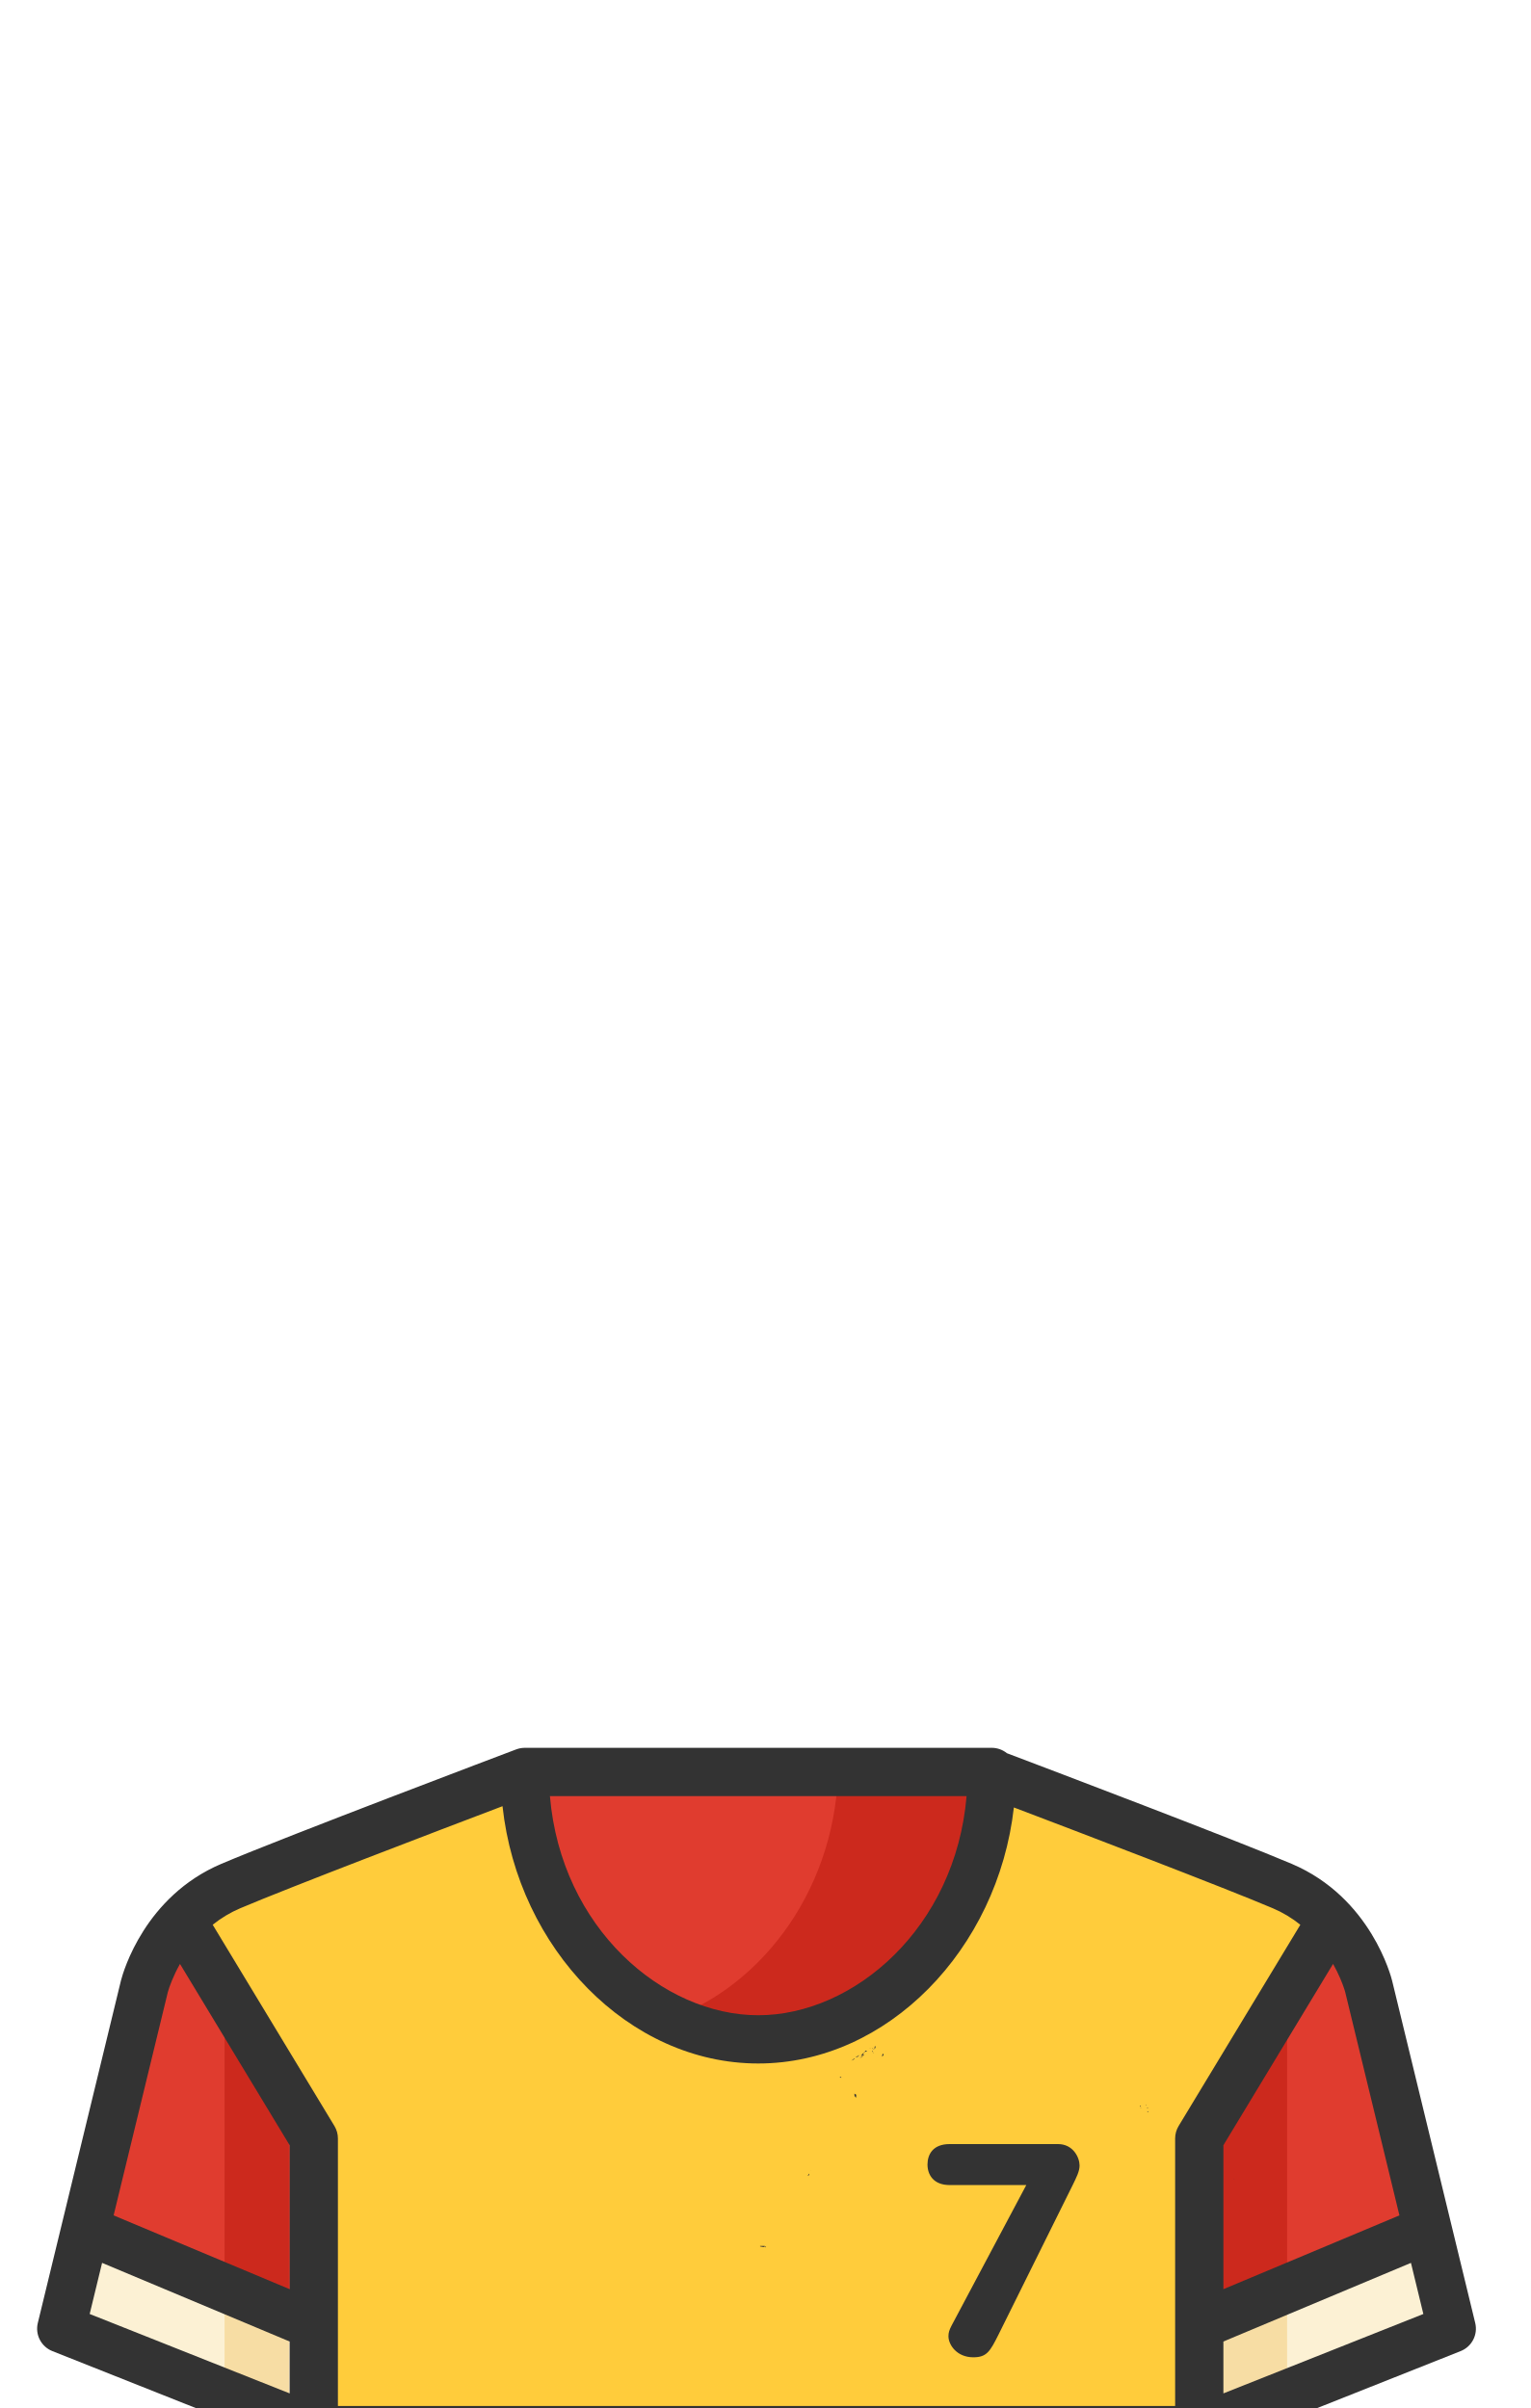
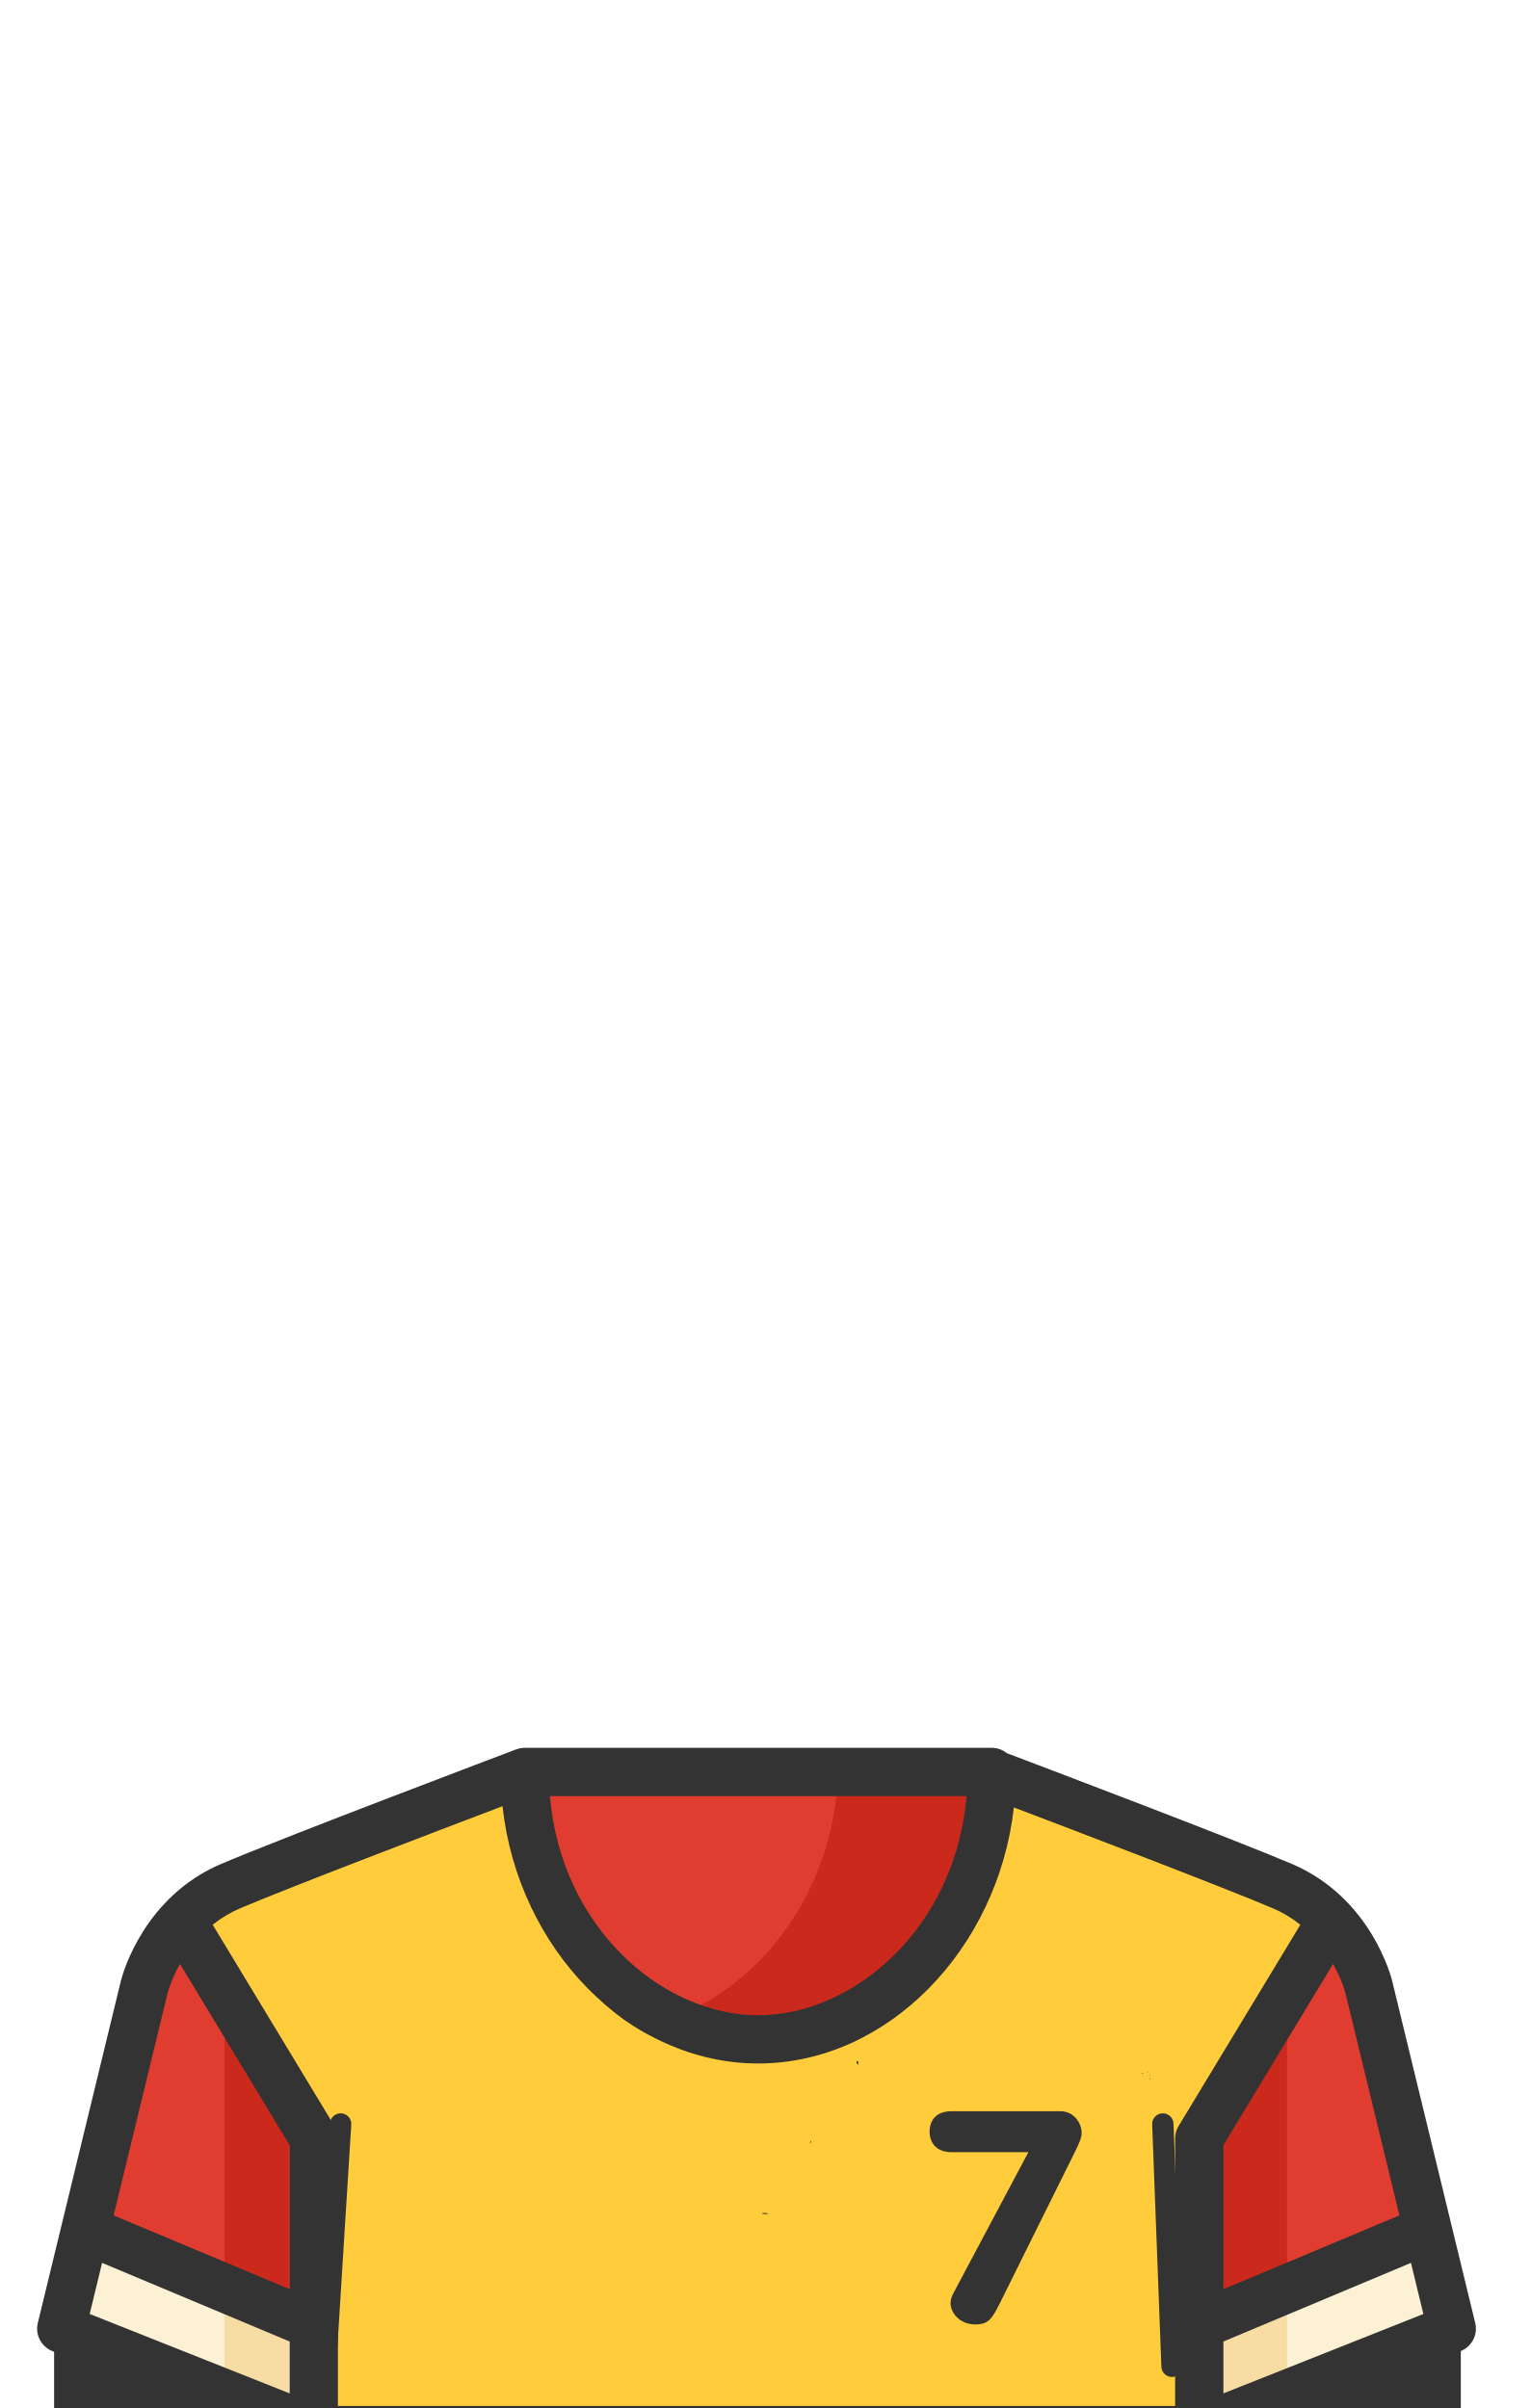
<svg xmlns="http://www.w3.org/2000/svg" width="899" height="1415">
-   <path d="M200.1 1248.1l-8.9 142.4m491.9-142.4l5.4 142.4M553.2 1070.2c0 1.2.1 22.1.1 23.4 0 60.6-51.3 109.8-114.6 109.8s-114.6-49.1-114.6-109.8v-23.4" fill="none" stroke="#333" stroke-width="12.523" stroke-linecap="round" />
-   <path d="M645.24 1343.068c-3.573-63.803-37.142-112.78-37.504-113.296a2.66 2.66 0 0 0-2.187-1.141c-.869 0-1.685.426-2.186 1.141-.374.538-37.814 54.986-37.814 124.192a2.66 2.66 0 0 0 2.053 2.592 2.66 2.66 0 0 0 2.998-1.397c6.293-12.587 32.064-41.195 50.95-41.195 12.613 0 18.554 12.474 18.665 39.232v.773a2.668 2.668 0 0 0 5.334 0c0-2.624 0-6.502-.31-10.901zm0 0" fill="#ffc107" />
-   <path d="M642.882 1356.63a2.668 2.668 0 0 1-2.667-2.666c0-57.626-26.74-104.987-34.666-117.754-7.936 12.752-34.667 60-34.667 117.754a2.667 2.667 0 0 1-5.333 0c0-69.206 37.435-123.654 37.814-124.192a2.665 2.665 0 0 1 2.186-1.141c.874 0 1.686.426 2.187 1.146.379.539 37.813 55.152 37.813 124.187a2.668 2.668 0 0 1-2.667 2.667zm0 0" />
-   <path d="M568.215 1356.63a2.672 2.672 0 0 1-2.384-3.861c6.406-12.81 33.862-44.139 55.718-44.139 24 0 24 34.118 24 45.334a2.668 2.668 0 0 1-5.334 0c0-27.29-5.93-40-18.666-40-18.885 0-44.656 28.608-50.949 41.195a2.677 2.677 0 0 1-2.385 1.471zm32-58.666a2.672 2.672 0 0 1-2.384-3.861l5.051-10.107v-20.699a2.667 2.667 0 0 1 5.333 0v21.333c0 .412-.095.822-.282 1.195l-5.333 10.667a2.677 2.677 0 0 1-2.385 1.472zm0 0" />
-   <path d="M610.882 1297.964a2.664 2.664 0 0 1-2.223-1.19l-4.763-7.14-9.664-2.417a2.664 2.664 0 0 1-1.937-3.232 2.658 2.658 0 0 1 3.233-1.941l10.021 2.502 10.022-2.507c1.424-.342 2.874.511 3.231 1.941a2.664 2.664 0 0 1-1.941 3.232l-6.997 1.75 3.232 4.847a2.666 2.666 0 0 1-.742 3.696c-.447.315-.96.459-1.472.459zm0 0" />
  <path d="M207.084 1915.332c-2.703.552-5.41 1.085-8.13 1.57h6.788c.454-.527.882-1.04 1.342-1.57z" fill="#fcf1d4" />
-   <path d="M308.273 1041.234s-134.652 50.877-172.712 67.053c-40.636 17.273-50.772 59.07-50.772 59.07l-48.793 201.018 148.33 58.924v8.023h42.18c.188-.17.345-.324.537-.496 1.978-1.766 4.155-1.253 6.258.496h8.084c.002-.017 3.64-.017 5.304 0 3.92.013 7.839 0 11.758 0h9.444c.012.317.104 2.976.134 3.752.067-.01.12 0 .149.031h-.149l.018.46c.047 0 .094-.01.14-.01-.01.176-.022.353-.038.534.032-.023.075-.042.11-.063l-.038-.48h-.033l.015-.225-.015-.218a660.972 660.972 0 0 1-.272-3.784h.924c.08 0 .242-.08.24 0-.037 1.527-.069 2.534-.103 3.815.263.022.516.058.755.107-.007.078-.011.158-.017.237.206-.01.411-.02.617-.027-.066.014-.132.028-.197.045.103-.015.243-.027.353-.041-.007 0-.014 0-.021-.01.057 0 .114 0 .172-.01.144-.018.305-.035.45-.053l.007-.041a5.318 5.318 0 0 0-.668.09c.01 0 .02.01.03.012h-.087c.02 0 .038-.01.057-.012a5.267 5.267 0 0 0-.695-.196c.005-.058.006-.12.011-.178.014.06.625.071 1.377.072.155-1.27.296-2.498.465-3.81h3.688c6.435-.046 7.155.325 9.138 3.783 1.775-.014 3.554-.017 5.035-.014h10.789c2.793-.984 4.921-1.621 6.461-1.898 2.604-2.383 5.429-3.75 8.663-3.018 2.126-1.343 4.9-1.918 6.753-.756.128.08.244.177.37.26.806-.457 9.345-2.826 12.466-2.965.964-.043 1.915.077 2.86.266a11.38 11.38 0 0 1 2.773-.07c.047 0 .092.014.139.019a16.834 16.834 0 0 0 1.722-.97c3.517 1.844 6.853 4.109 10.432 5.81a11.112 11.112 0 0 1-.111-1.535c.434.307.86.613 1.293.923-.2.282-.387.585-.572.893.825.374 1.658.726 2.517 1.021.09.031.146.043.21.06l-.009-.333c-.392-.369-1.223-.981-2.146-1.642a10 10 0 0 1 2.035-2.158c-.019-.456-.03-.89-.053-1.358a4.61 4.61 0 0 0-1.234-.174c2.043-.04 4.651.058 4.652.086 0 .027.003.055.004.082.112-.01.224-.022.338-.024 3.073-.028 6.147-.07 9.22-.035H618.425c1.62.862 7.384-1.312 8.564 0 1.404 1.56 2.694 3.06 3.92 4.52a3.24 3.24 0 0 1 .834-.33l-.322.033c-.15.015.591-.11.445-.076-.048.01-.077.03-.123.043 2.111-.213 4.222-.443 6.332-.664 2.001.07 4.563.066 6.781.467 1.604-.31 3.796-.462 7.543-.717 1.065-.072 6.755.432 7.467.58 2.634-.116 5.271-.12 7.908-.098.005-.01.01-.013.016-.02.521-.64 1.526-.183 2.436.039h.119c.104.05.252.075.418.09.025 0 .051.01.076.01h.074c.311-.011.844-.281.914-.053 1.375-.145 3.077-.525 3.07-.064v.037c-.228-.02-.45-.046-.695-.047-.925 0-1.698.14-2.353.396l.045 1.697c.691-.467 1.442-.74 2.886-.85.031-.03.067-.052.098-.081.007-.36.014-.699.02-1.113.469.04.895.125 1.296.24.802-.37 1.75-.556 2.87-.531.45-.063.862-.083 1.251-.07 1.394-1.584 2.835-3.218 2.989-3.09.005 0 .009.012.013.014.403-.41.942-.959.95-.952 1.307 1.175 2.509 2.23 3.718 3.297 6.876-2.432 12.297-3.813 16.516-4.363v-2.613l148.33-58.926-48.793-201.016s-10.134-41.797-50.77-59.07c-38.06-16.175-172.714-67.053-172.714-67.053h-136.14zm45.207 394.817c-.203-.092-.407-.184-.609-.28.045.334.104.683.174 1.045.14-.264.286-.517.435-.765zm-83.77 3.43c-.25.01-.5.023-.75.036l-.005.243c.227-.065.465-.127.75-.178l.006-.102zm84.524-8.012h.34c-1.294.111-1.804 1.137-1.814 2.76a68.384 68.384 0 0 1-1.899-1.374c-1.355-1.041-3.39.025-4.746-.869-.61-.402 4.336-.102 2.504-.207 1.872-.103 3.742-.244 5.615-.31zm-30.681 2.129c-.557.11-.826.141-.985.146.114.076.225.156.336.234.229-.127.456-.255.649-.38zm370.42.394c-1.238-.043-2.574.15-3.938.488 2.332-.218 4.662-.067 6.963.86h.94c-1.086-.89-2.45-1.295-3.965-1.348zm-426.096.897c.003-.01.014.13.035.431h-.021c-.011-.273-.017-.425-.014-.431zm411.377 1.185c-.221 0-.436 0-.649.012-.142.217-.164.27-.275.444.216 0 .384 0 .617.01.096-.107.174-.19.276-.303l.03-.162zm.03 0l-.016.113.101-.113h-.086zm-.684.012c-.095 0-.174.024-.266.031-.149.097-.304.189-.436.303.043.032.08.07.122.105h.054c.292-.245.219-.181.526-.44zm-.873.1c-.058.01-.124.01-.18.022.054.034.115.063.168.1l-.022.213h.11c.03-.033.059-.069.093-.1-.056-.043-.122-.074-.181-.115l.011-.12zm-408.026 3.45c-.256.09-.505.206-.752.337l-.05 1.862c.224-.418.468-.807.751-1.139.01-.362.027-.714.051-1.06zm-1.418.742c-.057.038-.116.07-.174.109-.007.064-.02.134-.027.2.028.742.064 1.847.102 2.859.089-.279.185-.548.289-.805-.063-.787-.138-1.681-.19-2.363zm65.694.289c-.716.01-1.438.04-2.166.107 1.2 1.02 1.959 1.864.968 1.549-.505-.16-1-.345-1.492-.54.179.559.287 1.197.344 1.89.6.84 1.203 1.678 1.808 2.51.208-1.846.393-3.686.538-5.516zm-2.166.107c-.04-.034-.089-.069-.13-.103l-.14.125c.09-.01.18-.013.27-.022zm-.27.022c-.216.022-.435.056-.652.082.062.11.126.219.18.338.158-.142.316-.282.472-.42zm-9.717 1.566c-.385.054-.766.094-1.148.137l.133.272.869-.1c.056-.098.111-.196.168-.293-.007-.01-.015-.011-.022-.018zm-53.59 2.575l.014.37.113.155-.127-.525zm-72.636 1.027c-.446-.056-.246.173 1.172.916 1.89.99 3.981 1.677 6.097 2.324-.47-.424-.707-.638-1.295-1.174 2.506.84-4.638-1.898-5.974-2.066zm72.68.197l.038 1.086.424.33.012-.422c-.066-.3-.13-.61-.193-.875l-.282-.119zm68.1.301c-.204-.015-.382 0-.567.012.26.053.509.103.765.166.205-.015.409-.038.613-.053a7.857 7.857 0 0 0-.81-.121zm-67.206.09l.068.096.026-.055-.094-.04zm-27.717 15.338c.005.012.01.021.014.033.003 0 .006-.01.01-.012-.008-.01-.016-.014-.024-.022zm96.385 6.283l-.06.03c.029 0 .056-.014.085-.019-.008 0-.017-.012-.025-.014zm364.889 4.76c-.037.64-.109 1.31-.18 1.982l.764.9c.401-.056.78-.116 1.187-.173v-2.71zm-99.307 5.361c-.075.078-.13.142-.207.221.19.303.424.619.685.943.135-.06.195-.09.323-.148-.25-.333-.52-.672-.801-1.016zm-419.096 14.801v1.47c.13.477.316 1.068.58 1.712.173.109.352.239.53.36-1.26-3.319-1.212-3.25.12.081.423.29.852.604 1.29.943-.868-1.51-1.77-3.006-2.52-4.566zm1.11 3.543c.232.612.467 1.236.841 2.217.154.255.26.44.43.717-.389-.968-.82-2.025-1.15-2.852l-.121-.082zm8.166 3.678c-.849.364-1.622.753-2.305 1.172.844.769 1.64 1.495 2.299 2.072.423-.31.847-.62 1.267-.936a29.711 29.711 0 0 0-1.261-2.308zm-9.276 1.65v4.965a69.05 69.05 0 0 1 3.22-2.816c-1.711-.956-2.697-1.238-3.22-2.149zm3.22 2.149l.14.08.257-.407-.396.326zm.14.08c-.508.806-1.015 1.637-1.524 2.5.7-.717 1.395-1.435 2.08-2.163-.186-.112-.385-.24-.556-.337zm-1.524 2.5a95.604 95.604 0 0 0-1.836 1.933v.5c.203-.087.36-.144.596-.252.406-.737.816-1.462 1.24-2.181zm3.164-3.67c-.042.045-.088.089-.129.134.114.088.165.06.13-.134zm-.793 1.066c-.046.085-.082.172-.12.258l.155-.17-.035-.088zm-.22.484c-.273.722-.303 1.492-.05 2.307.317-.385.63-.774.95-1.156l-.336-.809c-.205-.134-.374-.226-.564-.342zm1.771 1.2c-.004.077-.009.154-.012.232.059-.038.116-.079.174-.117-.057-.043-.106-.073-.162-.115zm-.814.084c-.157.3-.304.61-.454.916.223-.135.448-.264.668-.403l-.214-.513zm.793 1.437c0 .031 0 .064.002.096.033-.01.066-.013.1-.019.013-.046-.018-.072-.102-.076zm-.184.027c-.31.032-.8.168-1.33.357l.008.027c.447-.113.904-.202 1.361-.292a6.58 6.58 0 0 1-.039-.092zm13.685 3.87c-.28.084-.563.172-.845.257.243.023.477.043.722.064.043-.107.082-.215.123-.322zm.301.277l-.33.053.418.039-.088-.092zm-.433.07c-.879.133-1.689.264-2.244.378-.154.155-.261.228-.235.072l-.56.18.015.06c.228.065 1.108.073 2.75.015.095-.233.181-.47.274-.705zm-3.703 5.734c.015-.095-.2.593-.71 2.129l.24.096c.213-1.172.452-2.117.47-2.225zm38.228 4.543c.057.108.113.22.17.33.135-.087.385-.255.504-.33h-.674zm-32.447 188.158l-.324.12c-.525.183-1.526.25-2.418.292-.087.078-.17.161-.256.238.946-.087 1.899-.388 2.845-.498.04-.043.11-.107.153-.152zm470.232 20.094a644.992 644.992 0 0 0-5.666 3.023c-10.696 5.791-21.18 11.964-31.584 18.272 24.535-13.699 34.068-19.108 37.293-20.963l-.043-.332zm.045.344c-2.338 1.398-5.042 3.148.108.81l-.108-.81zm-42.865 24.35c-3.057 1.871-6.1 3.763-9.15 5.646v.138c3.595-2.27 4.414-2.784 9.15-5.785zM199.084 1909.33a331.45 331.45 0 0 1-8.14 1.572h6.796c.455-.528.884-1.04 1.344-1.572z" fill="#ffcc3b" />
+   <path d="M308.273 1041.234s-134.652 50.877-172.712 67.053c-40.636 17.273-50.772 59.07-50.772 59.07l-48.793 201.018 148.33 58.924v8.023h42.18c.188-.17.345-.324.537-.496 1.978-1.766 4.155-1.253 6.258.496h8.084c.002-.017 3.64-.017 5.304 0 3.92.013 7.839 0 11.758 0h9.444c.012.317.104 2.976.134 3.752.067-.01.12 0 .149.031h-.149l.018.46c.047 0 .094-.01.14-.01-.01.176-.022.353-.038.534.032-.023.075-.042.11-.063l-.038-.48h-.033l.015-.225-.015-.218a660.972 660.972 0 0 1-.272-3.784h.924c.08 0 .242-.08.24 0-.037 1.527-.069 2.534-.103 3.815.263.022.516.058.755.107-.007.078-.011.158-.017.237.206-.01.411-.02.617-.027-.066.014-.132.028-.197.045.103-.015.243-.027.353-.041-.007 0-.014 0-.021-.01.057 0 .114 0 .172-.01.144-.018.305-.035.45-.053l.007-.041a5.318 5.318 0 0 0-.668.09c.01 0 .02.01.03.012h-.087c.02 0 .038-.01.057-.012a5.267 5.267 0 0 0-.695-.196c.005-.058.006-.12.011-.178.014.06.625.071 1.377.072.155-1.27.296-2.498.465-3.81h3.688c6.435-.046 7.155.325 9.138 3.783 1.775-.014 3.554-.017 5.035-.014h10.789c2.793-.984 4.921-1.621 6.461-1.898 2.604-2.383 5.429-3.75 8.663-3.018 2.126-1.343 4.9-1.918 6.753-.756.128.08.244.177.37.26.806-.457 9.345-2.826 12.466-2.965.964-.043 1.915.077 2.86.266a11.38 11.38 0 0 1 2.773-.07c.047 0 .092.014.139.019a16.834 16.834 0 0 0 1.722-.97c3.517 1.844 6.853 4.109 10.432 5.81a11.112 11.112 0 0 1-.111-1.535c.434.307.86.613 1.293.923-.2.282-.387.585-.572.893.825.374 1.658.726 2.517 1.021.09.031.146.043.21.06l-.009-.333c-.392-.369-1.223-.981-2.146-1.642a10 10 0 0 1 2.035-2.158c-.019-.456-.03-.89-.053-1.358a4.61 4.61 0 0 0-1.234-.174c2.043-.04 4.651.058 4.652.086 0 .027.003.055.004.082.112-.01.224-.022.338-.024 3.073-.028 6.147-.07 9.22-.035h249.41c1.62.862 7.384-1.312 8.564 0 1.404 1.56 2.694 3.06 3.92 4.52a3.24 3.24 0 0 1 .834-.33l-.322.033c-.15.015.591-.11.445-.076-.048.01-.077.03-.123.043 2.111-.213 4.222-.443 6.332-.664 2.001.07 4.563.066 6.781.467 1.604-.31 3.796-.462 7.543-.717 1.065-.072 6.755.432 7.467.58 2.634-.116 5.271-.12 7.908-.098.005-.01.01-.013.016-.02.521-.64 1.526-.183 2.436.039h.119c.104.05.252.075.418.09.025 0 .051.01.076.01h.074c.311-.011.844-.281.914-.053 1.375-.145 3.077-.525 3.07-.064v.037c-.228-.02-.45-.046-.695-.047-.925 0-1.698.14-2.353.396l.045 1.697c.691-.467 1.442-.74 2.886-.85.031-.03.067-.052.098-.081.007-.36.014-.699.02-1.113.469.04.895.125 1.296.24.802-.37 1.75-.556 2.87-.531.45-.063.862-.083 1.251-.07 1.394-1.584 2.835-3.218 2.989-3.09.005 0 .009.012.013.014.403-.41.942-.959.95-.952 1.307 1.175 2.509 2.23 3.718 3.297 6.876-2.432 12.297-3.813 16.516-4.363v-2.613l148.33-58.926-48.793-201.016s-10.134-41.797-50.77-59.07c-38.06-16.175-172.714-67.053-172.714-67.053h-136.14zm45.207 394.817c-.203-.092-.407-.184-.609-.28.045.334.104.683.174 1.045.14-.264.286-.517.435-.765zm-83.77 3.43c-.25.01-.5.023-.75.036l-.005.243c.227-.065.465-.127.75-.178l.006-.102zm84.524-8.012h.34c-1.294.111-1.804 1.137-1.814 2.76a68.384 68.384 0 0 1-1.899-1.374c-1.355-1.041-3.39.025-4.746-.869-.61-.402 4.336-.102 2.504-.207 1.872-.103 3.742-.244 5.615-.31zm-30.681 2.129c-.557.11-.826.141-.985.146.114.076.225.156.336.234.229-.127.456-.255.649-.38zm370.42.394c-1.238-.043-2.574.15-3.938.488 2.332-.218 4.662-.067 6.963.86h.94c-1.086-.89-2.45-1.295-3.965-1.348zm-426.096.897c.003-.01.014.13.035.431h-.021a9.127 9.127 0 0 1-.014-.431zm411.377 1.185c-.221 0-.436 0-.649.012-.142.217-.164.27-.275.444.216 0 .384 0 .617.01.096-.107.174-.19.276-.303l.03-.162zm.03 0l-.016.113.101-.113h-.086zm-.684.012c-.095 0-.174.024-.266.031-.149.097-.304.189-.436.303.043.032.08.07.122.105h.054c.292-.245.219-.181.526-.44zm-.873.1c-.058.01-.124.01-.18.022.054.034.115.063.168.1l-.022.213h.11c.03-.033.059-.069.093-.1-.056-.043-.122-.074-.181-.115l.011-.12zm-408.026 3.45c-.256.09-.505.206-.752.337l-.05 1.862c.224-.418.468-.807.751-1.139.01-.362.027-.714.051-1.06zm-1.418.742c-.057.038-.116.07-.174.109-.007.064-.02.134-.027.2.028.742.064 1.847.102 2.859.089-.279.185-.548.289-.805-.063-.787-.138-1.681-.19-2.363zm65.694.289c-.716.01-1.438.04-2.166.107 1.2 1.02 1.959 1.864.968 1.549-.505-.16-1-.345-1.492-.54.179.559.287 1.197.344 1.89.6.84 1.203 1.678 1.808 2.51.208-1.846.393-3.686.538-5.516zm-2.166.107c-.04-.034-.089-.069-.13-.103l-.14.125c.09-.01.18-.013.27-.022zm-.27.022c-.216.022-.435.056-.652.082.062.11.126.219.18.338.158-.142.316-.282.472-.42zm-9.717 1.566c-.385.054-.766.094-1.148.137l.133.272.869-.1c.056-.098.111-.196.168-.293-.007-.01-.015-.011-.022-.018zm-53.59 2.575l.014.37.113.155-.127-.525zm-72.636 1.027c-.446-.056-.246.173 1.172.916 1.89.99 3.981 1.677 6.097 2.324-.47-.424-.707-.638-1.295-1.174 2.506.84-4.638-1.898-5.974-2.066zm72.68.197l.038 1.086.424.33.012-.422c-.066-.3-.13-.61-.193-.875l-.282-.119zm68.1.301c-.204-.015-.382 0-.567.012.26.053.509.103.765.166.205-.015.409-.038.613-.053a7.857 7.857 0 0 0-.81-.121zm-67.206.09l.068.096.026-.055-.094-.04zm-27.717 15.338c.005.012.01.021.014.033.003 0 .006-.01.01-.012-.008-.01-.016-.014-.024-.022zm96.385 6.283l-.06.03c.029 0 .056-.014.085-.019-.008 0-.017-.012-.025-.014zm364.889 4.76c-.037.64-.109 1.31-.18 1.982l.764.9c.401-.056.78-.116 1.187-.173v-2.71zm-99.307 5.361c-.075.078-.13.142-.207.221.19.303.424.619.685.943.135-.06.195-.09.323-.148-.25-.333-.52-.672-.801-1.016zm-419.096 14.801v1.47c.13.477.316 1.068.58 1.712.173.109.352.239.53.36-1.26-3.319-1.212-3.25.12.081.423.29.852.604 1.29.943-.868-1.51-1.77-3.006-2.52-4.566zm1.11 3.543c.232.612.467 1.236.841 2.217.154.255.26.44.43.717-.389-.968-.82-2.025-1.15-2.852l-.121-.082zm8.166 3.678c-.849.364-1.622.753-2.305 1.172.844.769 1.64 1.495 2.299 2.072.423-.31.847-.62 1.267-.936a29.711 29.711 0 0 0-1.261-2.308zm-9.276 1.65v4.965a69.05 69.05 0 0 1 3.22-2.816c-1.711-.956-2.697-1.238-3.22-2.149zm3.22 2.149l.14.08.257-.407-.396.326zm.14.08a99.157 99.157 0 0 0-1.524 2.5c.7-.717 1.395-1.435 2.08-2.163-.186-.112-.385-.24-.556-.337zm-1.524 2.5a95.604 95.604 0 0 0-1.836 1.933v.5c.203-.087.36-.144.596-.252.406-.737.816-1.462 1.24-2.181zm3.164-3.67c-.042.045-.088.089-.129.134.114.088.165.06.13-.134zm-.793 1.066c-.046.085-.082.172-.12.258l.155-.17-.035-.088zm-.22.484c-.273.722-.303 1.492-.05 2.307.317-.385.63-.774.95-1.156l-.336-.809c-.205-.134-.374-.226-.564-.342zm1.771 1.2c-.004.077-.009.154-.012.232.059-.038.116-.079.174-.117-.057-.043-.106-.073-.162-.115zm-.814.084c-.157.3-.304.61-.454.916.223-.135.448-.264.668-.403l-.214-.513zm.793 1.437c0 .031 0 .064.002.096.033-.01.066-.013.1-.019.013-.046-.018-.072-.102-.076zm-.184.027c-.31.032-.8.168-1.33.357l.008.027c.447-.113.904-.202 1.361-.292a6.58 6.58 0 0 1-.039-.092zm13.685 3.87c-.28.084-.563.172-.845.257.243.023.477.043.722.064.043-.107.082-.215.123-.322zm.301.277l-.33.053.418.039-.088-.092zm-.433.07c-.879.133-1.689.264-2.244.378-.154.155-.261.228-.235.072l-.56.18.015.06c.228.065 1.108.073 2.75.015.095-.233.181-.47.274-.705zm-3.703 5.734c.015-.095-.2.593-.71 2.129l.24.096c.213-1.172.452-2.117.47-2.225zm38.228 4.543c.057.108.113.22.17.33.135-.087.385-.255.504-.33h-.674zm-32.447 188.158l-.324.12c-.525.183-1.526.25-2.418.292-.087.078-.17.161-.256.238.946-.087 1.899-.388 2.845-.498.04-.043.11-.107.153-.152zm470.232 20.094a644.992 644.992 0 0 0-5.666 3.023c-10.696 5.791-21.18 11.964-31.584 18.272 24.535-13.699 34.068-19.108 37.293-20.963l-.043-.332zm.045.344c-2.338 1.398-5.042 3.148.108.81l-.108-.81zm-42.865 24.35c-3.057 1.871-6.1 3.763-9.15 5.646v.138c3.595-2.27 4.414-2.784 9.15-5.785zM199.084 1909.33a331.45 331.45 0 0 1-8.14 1.572h6.796c.455-.528.884-1.04 1.344-1.572z" fill="#ffcc3b" />
+   <path fill="#333" fill-rule="evenodd" stroke="#333" stroke-width="20" stroke-linejoin="round" d="M740.218 1365.753h107.924v62.956H740.218z" />
+   <path fill="#333" fill-rule="evenodd" stroke="#333" stroke-width="19.571" stroke-linejoin="round" d="M41.572 1370.157h108.353v63.384H41.572z" />
+   <path d="M200.1 1248.1l-8.9 142.4m491.9-142.4l5.4 142.4m-135.3-320.3c0 1.2.1 22.1.1 23.4 0 60.6-51.3 109.8-114.6 109.8s-114.6-49.1-114.6-109.8v-23.4" fill="none" stroke="#333" stroke-width="12.523" stroke-linecap="round" />
  <path d="M445.429 1198.376c70.138 0 137.154-67.459 137.154-157.134h-274.31c0 89.677 67.02 157.134 137.156 157.134z" fill="#ed4d2e" />
-   <path d="M308.274 1041.242c0 89.677 67.018 157.134 137.155 157.134 70.138 0 137.154-67.459 137.154-157.134z" fill="#e03c2f" />
-   <path d="M492.417 1035.754c0 72.769-44.13 130.902-98.247 150.239 12.572 4.492 25.684 6.895 38.907 6.895 70.137 0 137.155-67.459 137.155-157.134h-77.815z" fill="#cc291d" />
-   <path d="M84.79 1167.366s5.014-20.607 22.064-38.866l77.474 128.128v170.678L35.997 1368.38z" fill="#e03c2f" />
-   <path fill="#cc291d" d="M131.925 1193.609v200.221l37.812 32.99v-170.68z" />
+   <path d="M308.274 1041.242c0 89.677 67.018 157.134 137.155 157.134 70.138 0 137.154-67.459 137.154-157.134zM84.79 1167.366s5.014-20.607 22.064-38.866l77.474 128.128v170.678L35.997 1368.38z" fill="#e03c2f" />
+   <path d="M131.925 1193.609v200.221l37.812 32.99v-170.68z" fill="#cc291d" />
  <path d="M804.038 1167.366s-5.014-20.607-22.065-38.866L704.5 1256.628v170.678l148.33-58.926z" fill="#e03c2f" />
-   <path fill="#cc291d" d="M756.098 1193.609v200.221l-37.812 32.99v-170.68z" />
-   <path fill="#fcf1d4" d="M35.997 1368.382l14.12-58.17 134.21 56.288v60.807z" />
-   <path fill="#f7dda4" d="M169.737 1426.82v-60.806l-37.812-15.857V1411.799z" />
-   <path fill="#fcf1d4" d="M852.83 1368.382l-14.12-58.17L704.5 1366.5v60.807z" />
-   <path fill="#f7dda4" d="M718.286 1426.82v-60.806l37.812-15.857V1411.799z" />
-   <path d="M866.608 1365.037l-48.79-201.014c-.483-1.989-12.35-48.949-59.005-68.777-33.77-14.351-140.572-54.897-167.313-65.023a14.12 14.12 0 0 0-8.917-3.16H308.273c-.454 0-.904.025-1.357.068-.195.019-.386.053-.577.079-.247.033-.496.067-.744.114-.231.044-.456.102-.682.156-.202.049-.405.098-.607.154-.235.068-.463.148-.694.227-.118.042-.237.072-.355.115-5.507 2.082-135.355 51.165-173.247 67.27-44.855 19.065-57.547 63.187-58.889 68.326l-.002.01c-.024.096-.043.172-.063.24l-.05.202-34.674 142.848-14.12 58.168a14.178 14.178 0 0 0 8.546 16.522l139.386 55.372 28.363-9.628V1256.63c0-2.588-.707-5.124-2.045-7.337l-71.509-118.26a68.467 68.467 0 0 1 16.154-9.687c29.03-12.337 116.078-45.546 154.09-59.981 9.118 83.798 74.202 151.191 150.233 151.191 75.806 0 140.737-66.997 150.157-150.451 38.964 14.803 123.592 47.11 152.135 59.24a68.496 68.496 0 0 1 16.154 9.686L692.37 1249.29a14.182 14.182 0 0 0-2.045 7.337v170.678l28.357 9.624 139.386-55.372c6.562-2.607 10.206-9.652 8.54-16.519zm-806.637-35.314l110.176 46.208v30.485l-117.465-46.665zm110.178 15.456l-103.402-43.366 31.808-131.039c.007-.032.096-.368.275-.963h.002c.696-2.292 2.77-8.415 6.902-15.756l64.415 106.531zm275.28-160.982c-56.044 0-115.826-51.154-122.382-128.776h244.766c-6.56 77.624-66.34 128.776-122.384 128.776zm273.25 222.22v-30.486l110.176-46.208 7.287 30.03zm64.417-252.369c3.41 6.055 5.42 11.28 6.402 14.192l.007.026c.095.277.175.53.25.762.015.04.025.08.04.116.062.195.117.369.164.53l.046.147c.04.132.073.246.103.35.014.043.028.096.04.134l.055.197.03.105c.014.049.024.095.026.102l31.822 131.103-103.402 43.367v-84.6z" fill="#333" />
+   <path d="M492.417 1035.754c0 72.769-44.13 130.902-98.247 150.239 12.572 4.492 25.684 6.895 38.907 6.895 70.137 0 137.155-67.459 137.155-157.134zM756.098 1193.609v200.221l-37.812 32.99v-170.68z" fill="#cc291d" />
+   <path d="M35.997 1368.382l14.12-58.17 134.21 56.288v60.807z" fill="#fcf1d4" />
+   <path d="M169.737 1426.82v-60.806l-37.812-15.857v61.642z" fill="#f7dda4" />
+   <path d="M852.83 1368.382l-14.12-58.17L704.5 1366.5v60.807z" fill="#fcf1d4" />
+   <path d="M718.286 1426.82v-60.806l37.812-15.857v61.642z" fill="#f7dda4" />
+   <path d="M866.608 1365.037l-48.79-201.014c-.483-1.989-12.35-48.949-59.005-68.777-33.77-14.351-140.572-54.897-167.313-65.023a14.12 14.12 0 0 0-8.917-3.16h-274.31c-.454 0-.904.025-1.357.068-.195.019-.386.053-.577.079a13.8 13.8 0 0 0-.744.114c-.231.044-.456.102-.682.156-.202.049-.405.098-.607.154-.235.068-.463.148-.694.227-.118.042-.237.072-.355.115-5.507 2.082-135.355 51.165-173.247 67.27-44.855 19.065-57.547 63.187-58.889 68.326l-.002.01a6.289 6.289 0 0 1-.063.24l-.05.202-34.674 142.848-14.12 58.168a14.178 14.178 0 0 0 8.546 16.522l139.386 55.372 28.363-9.628V1256.63c0-2.588-.707-5.124-2.045-7.337l-71.509-118.26a68.467 68.467 0 0 1 16.154-9.687c29.03-12.337 116.078-45.546 154.09-59.981 9.118 83.798 74.202 151.191 150.233 151.191 75.806 0 140.737-66.997 150.157-150.451 38.964 14.803 123.592 47.11 152.135 59.24a68.496 68.496 0 0 1 16.154 9.686L692.37 1249.29a14.182 14.182 0 0 0-2.045 7.337v170.678l28.357 9.624 139.386-55.372a14.178 14.178 0 0 0 8.54-16.519zm-806.637-35.314l110.176 46.208v30.485l-117.465-46.665zm110.178 15.456l-103.402-43.366 31.808-131.039c.007-.032.096-.368.275-.963h.002c.696-2.292 2.77-8.415 6.902-15.756l64.415 106.531zm275.28-160.982c-56.044 0-115.826-51.154-122.382-128.776h244.766c-6.56 77.624-66.34 128.776-122.384 128.776zm273.25 222.22v-30.486l110.176-46.208 7.287 30.03zm64.417-252.369c3.41 6.055 5.42 11.28 6.402 14.192l.007.026c.095.277.175.53.25.762.015.04.025.08.04.116.062.195.117.369.164.53l.046.147c.04.132.073.246.103.35.014.043.028.096.04.134l.055.197.03.105c.014.049.024.095.026.102l31.822 131.103-103.402 43.367v-84.6z" fill="#333" />
  <path d="M184.328 1427.306H704.5" fill="none" stroke="#333" stroke-width="26.974" />
-   <path d="M514.185 1202.238c-.098.074-.191.137-.29.212l-.284 1.291c.23-.094.458-.191.687-.287a10.464 10.464 0 0 1-.113-1.216zm-.574 1.503c-.248.1-.492.205-.74.303.212.02.436.035.66.053.023-.107.055-.247.08-.355zm-.74.303c-.083-.01-.147-.019-.227-.027a5.78 5.78 0 0 0-.024.117s.002 0 .002.01c.083-.032.166-.063.248-.096zm-.227-.027l.133-.693c-.08.063-.157.12-.235.182l.065.507h.037zm-1.55-.582l-.09.363c.078.012.151.024.232.035-.046-.132-.098-.265-.141-.398zm-2.524 1.547c-.299.322-.597.642-.903.957.484-.169.965-.342 1.447-.514.022-.135.044-.267.065-.404l-.61-.039zm3.845.236l-.05.266.105.242c.11-.067.215-.134.328-.2a102.74 102.74 0 0 1-.037-.288c-.11-.01-.222-.013-.346-.019zm.416.567l-.248.07c.094.059.185.12.28.178-.011-.083-.02-.166-.032-.248zm.031.248c.027.212.072.414.102.625l.111-.502c-.07-.042-.143-.081-.213-.123zm-5.212-.074a61.13 61.13 0 0 1-1.698 1.674l.26.12c.222-.072.43-.144.66-.218.17-.403.356-.79.559-1.152l.219-.424zm-.778 1.576c-.06.143-.108.3-.164.447l.246.121c.263-.301.552-.578.844-.853-.303.095-.637.192-.926.285zm-.164.447c-.164-.08-.331-.15-.496-.228l-.283.096c.232.129.459.256.685.385.03-.085.062-.169.094-.252zm-.094.252c-.039.11-.082.213-.119.324l.12-.05c.05-.064.103-.124.154-.186l-.155-.088zm-.119.324l-1.318.553.021.053c.342-.118.7-.156 1.067-.16.055-.078.101-.161.158-.238.022-.071.05-.138.072-.207zm-.566-.709l-.129-.07-.191.182c.119-.04.197-.07.32-.111zm12.557-1.085c-.126.61-.25 1.228-.375 1.796.32-.288.628-.588.925-.898l-.254-.807-.296-.092zm-13.883.697l-.07.05c.008.022.018.04.027.062.012-.037.03-.075.043-.112zm-.043.111c-.043.133-.078.264-.116.395.08-.026.167-.057.24-.08-.042-.103-.082-.214-.124-.315zm-.116.395c-.309.101-.655.228-1.01.373-.316.24-.637.474-.952.717.547-.2 1.234-.433 1.851-.649.036-.147.07-.293.111-.441zm-2.748 1.693c-.535.417-1.062.845-1.591 1.27-.002 0-.004 0-.006.01.66-.348 1.318-.699 1.972-1.055l-.375-.223zm-8.15 10.65c-.07.163-.129.327-.191.49.26.055.503.114.767.167.059-.051.113-.1.172-.15-.27-.173-.496-.337-.748-.507zm8.371 9.957c.017.46.037.904.057 1.348.262.33.54.684.787.988.04-.05.107-.107.164-.162.01-.514.02-1.029.057-1.517a25.096 25.096 0 0 0-1.02-.631c-.015-.01-.03-.017-.045-.025zm198.613 3.57l.02.069c.012-.01.025-.01.037-.014l-.057-.055zm-27.293 2.903l-.267.062.096.3c.106-.067.196-.131.298-.198l-.127-.164zm-2.986.635c-.208.04-.427.09-.633.129.038.17.075.34.11.512.212-.052.382-.288.523-.641zm-.43 1.193a.12.12 0 0 0 .004.023l.065.061.584.03c.046-.029.096-.056.142-.083-.154-.01-.646-.025-.795-.03zm3.706.149l.03.12 1.128.058c-.005-.041-.015-.091-.02-.133l-1.138-.045zm1.193 1.886l-.744.084c.02.101.036.202.054.303l.665-.129c.015-.073.015-.175.025-.257zm-116.865 19.31c-9.672 0-13.006 5.928-13.006 12.042 0 5.936 3.52 12.041 13.006 12.041h45.027l-43.963 82.715c-1.243 2.43-1.76 4.005-1.76 6.105 0 5.06 4.925 12.389 14.598 12.389 7.92 0 9.85-3.485 14.768-13.256l43.613-87.945c2.11-4.362 4.049-8.018 4.049-11.514 0-4.557-3.693-12.576-12.659-12.576zm-81.506 15.397c-.028.011-.098.06-.133.076v.057h.076l.057-.132zm-1.135 1.983l-.207.285-.467 1.072c.15-.057.308-.113.461-.17.132-.307.273-.64.412-.968a3.317 3.317 0 0 0-.199-.22zm243.383.94c-1.892 1.558-5.718 5.6-4.414 4.486 1.095-.937 2.183-1.884 3.271-2.828.002-.03 0-.052.004-.086.032-.227.52-.846 1.139-1.573zm6.344 1.917c.012.18.016.35.037.54.028-.04.058-.083.086-.12-.039-.132-.087-.29-.123-.42zm.24.823c-.036.064-.08.136-.12.203l.128-.18c-.002-.01-.006-.014-.008-.024zm-23.291 11.91l.027.1c.426.394.854.792 1.285 1.193l.098-.137-1.41-1.156zm-254.22 26.869c-.373 0-.77.01-1.153.01l-.004.299c.682.125 1.358.245 2.035.365.333-.147.665-.295.998-.441-.18-.073-.288-.142-.404-.211-.49-.01-.964-.02-1.473-.022zm1.876.232c.012 0 .017.01.03.014.051.021.104.035.156.055l.146-.21c-.11.048-.222.093-.332.142zm.186.068c-.122.177-.228.35-.342.526.023 0 .047.01.07.012.054 0 .107-.01.16-.014.142-.143.289-.28.434-.418-.108-.04-.215-.064-.322-.106z" fill="#333" />
+   <path d="M515.41 1182.926c-.098.074-.191.137-.29.212l-.284 1.291c.23-.094.458-.191.687-.287a10.464 10.464 0 0 1-.113-1.216zm-.574 1.503c-.248.1-.492.205-.74.303.212.02.436.035.66.053.023-.107.055-.247.08-.355zm-.74.303c-.083-.01-.147-.019-.227-.027a5.78 5.78 0 0 0-.024.117v.01c.083-.032.166-.063.248-.096zm-.227-.027l.133-.693c-.08.063-.157.12-.235.182l.065.507h.037zm-1.55-.582l-.09.363c.078.012.151.024.232.035-.046-.132-.098-.265-.141-.398zm-2.524 1.547a58.32 58.32 0 0 1-.903.957c.484-.169.965-.342 1.447-.514.022-.135.044-.267.065-.404l-.61-.039zm3.845.236l-.05.266.105.242c.11-.067.215-.134.328-.2a102.74 102.74 0 0 1-.037-.288c-.11-.01-.222-.013-.346-.019zm.416.567l-.248.07c.094.059.185.12.28.178-.011-.083-.02-.166-.032-.248zm.031.248c.027.212.072.414.102.625l.111-.502c-.07-.042-.143-.081-.213-.123zm-5.212-.074a61.13 61.13 0 0 1-1.698 1.674l.26.12c.222-.072.43-.144.66-.218.17-.403.356-.79.559-1.152zm-.778 1.576c-.06.143-.108.3-.164.447l.246.121c.263-.301.552-.578.844-.853-.303.095-.637.192-.926.285zm-.164.447c-.164-.08-.331-.15-.496-.228l-.283.096c.232.129.459.256.685.385.03-.085.062-.169.094-.252zm-.094.252c-.039.11-.082.213-.119.324l.12-.05c.05-.064.103-.124.154-.186zm-.119.324l-1.318.553.021.053c.342-.118.7-.156 1.067-.16.055-.078.101-.161.158-.238.022-.071.05-.138.072-.207zm-.566-.709l-.129-.07-.191.182c.119-.04.197-.07.32-.111zm12.557-1.085c-.126.61-.25 1.228-.375 1.796.32-.288.628-.588.925-.898l-.254-.807-.296-.092zm-13.883.697l-.07.05c.008.022.018.04.027.062.012-.037.03-.075.043-.112zm-.043.111c-.043.133-.078.264-.116.395.08-.026.167-.057.24-.08-.042-.103-.082-.214-.124-.315zm-.116.395a15.23 15.23 0 0 0-1.01.373c-.316.24-.637.474-.952.717.547-.2 1.234-.433 1.851-.649.036-.147.07-.293.111-.441zm-2.748 1.693c-.535.417-1.062.845-1.591 1.27-.002 0-.004 0-.006.01.66-.348 1.318-.699 1.972-1.055l-.375-.223zm-8.15 10.65c-.07.163-.129.327-.191.49.26.055.503.114.767.167.059-.051.113-.1.172-.15-.27-.173-.496-.337-.748-.507zm8.371 9.957c.017.46.037.904.057 1.348.262.33.54.684.787.988.04-.05.107-.107.164-.162.01-.514.02-1.029.057-1.517a25.096 25.096 0 0 0-1.02-.631c-.015-.01-.03-.017-.045-.025zm198.613 3.57l.02.069c.012-.01.025-.01.037-.014zm-27.293 2.903l-.267.062.096.3c.106-.067.196-.131.298-.198zm-2.986.635c-.208.04-.427.09-.633.129.038.17.075.34.11.512.212-.052.382-.288.523-.641zm-.43 1.193a.12.12 0 0 0 0 .023l.065.061.584.03c.046-.029.096-.056.142-.083-.154-.01-.646-.025-.795-.03zm3.706.149l.03.12 1.128.058c0-.041-.015-.091-.02-.133zm1.193 1.886l-.744.084c.02.101.036.202.054.303l.665-.129c.015-.073.015-.175.025-.257zm-116.865 19.31c-9.672 0-13.006 5.928-13.006 12.042 0 5.936 3.52 12.041 13.006 12.041h45.027l-43.963 82.715c-1.243 2.43-1.76 4.005-1.76 6.105 0 5.06 4.925 12.389 14.598 12.389 7.92 0 9.85-3.485 14.768-13.256l43.613-87.945c2.11-4.362 4.049-8.018 4.049-11.514 0-4.557-3.693-12.576-12.659-12.576zm-81.506 15.397c-.028.011-.098.06-.133.076v.057h.076l.057-.132zm-1.135 1.983l-.207.285-.467 1.072c.15-.057.308-.113.461-.17.132-.307.273-.64.412-.968a3.317 3.317 0 0 0-.199-.22zm243.383.94c-1.892 1.558-5.718 5.6-4.414 4.486 1.095-.937 2.183-1.884 3.271-2.828v-.086c.032-.227.52-.846 1.139-1.573zm6.344 1.917c.012.18.016.35.037.54.028-.04.058-.083.086-.12-.039-.132-.087-.29-.123-.42zm.24.823c-.036.064-.08.136-.12.203l.128-.18c0-.01-.01-.014-.01-.024zm-23.291 11.91l.027.1c.426.394.854.792 1.285 1.193l.098-.137zm-254.22 26.869c-.373 0-.77.01-1.153.01l-.004.299c.682.125 1.358.245 2.035.365.333-.147.665-.295.998-.441-.18-.073-.288-.142-.404-.211-.49-.01-.964-.02-1.473-.022zm1.876.232c.012 0 .017.01.03.014.051.021.104.035.156.055l.146-.21c-.11.048-.222.093-.332.142zm.186.068c-.122.177-.228.35-.342.526.023 0 .047.01.07.012.054 0 .107-.01.16-.014.142-.143.289-.28.434-.418-.108-.04-.215-.064-.322-.106z" fill="#333" />
</svg>
